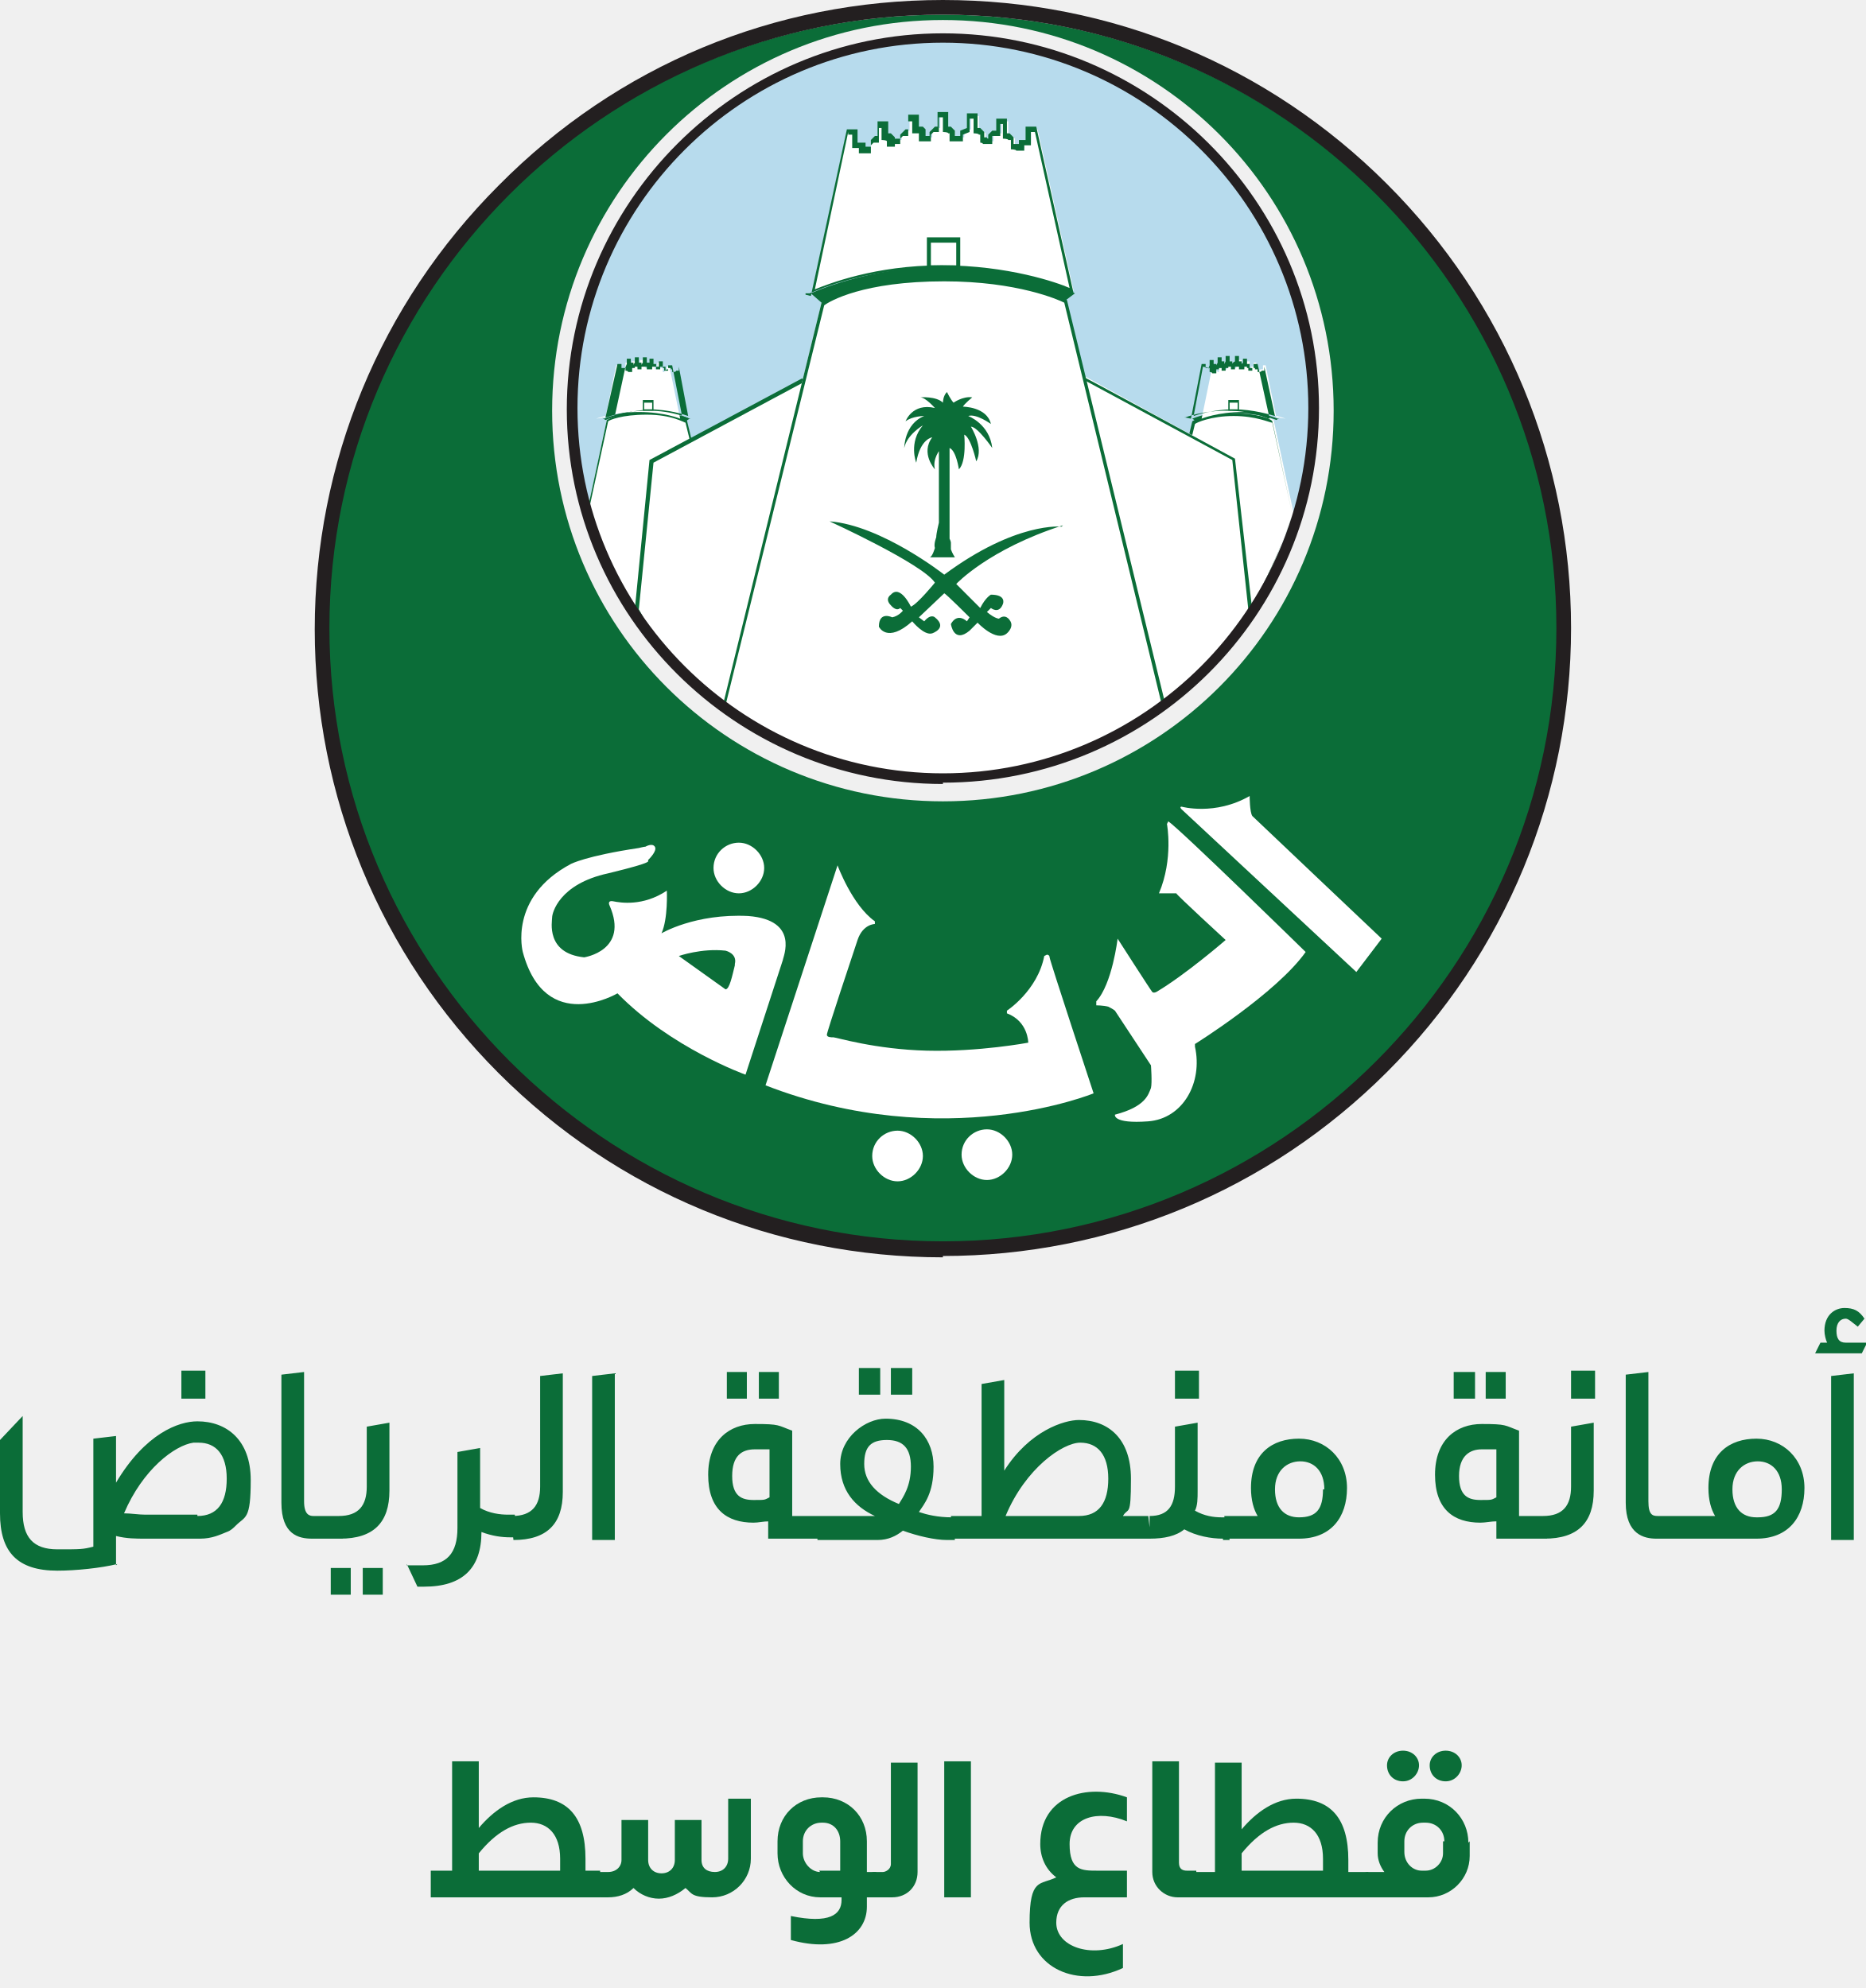
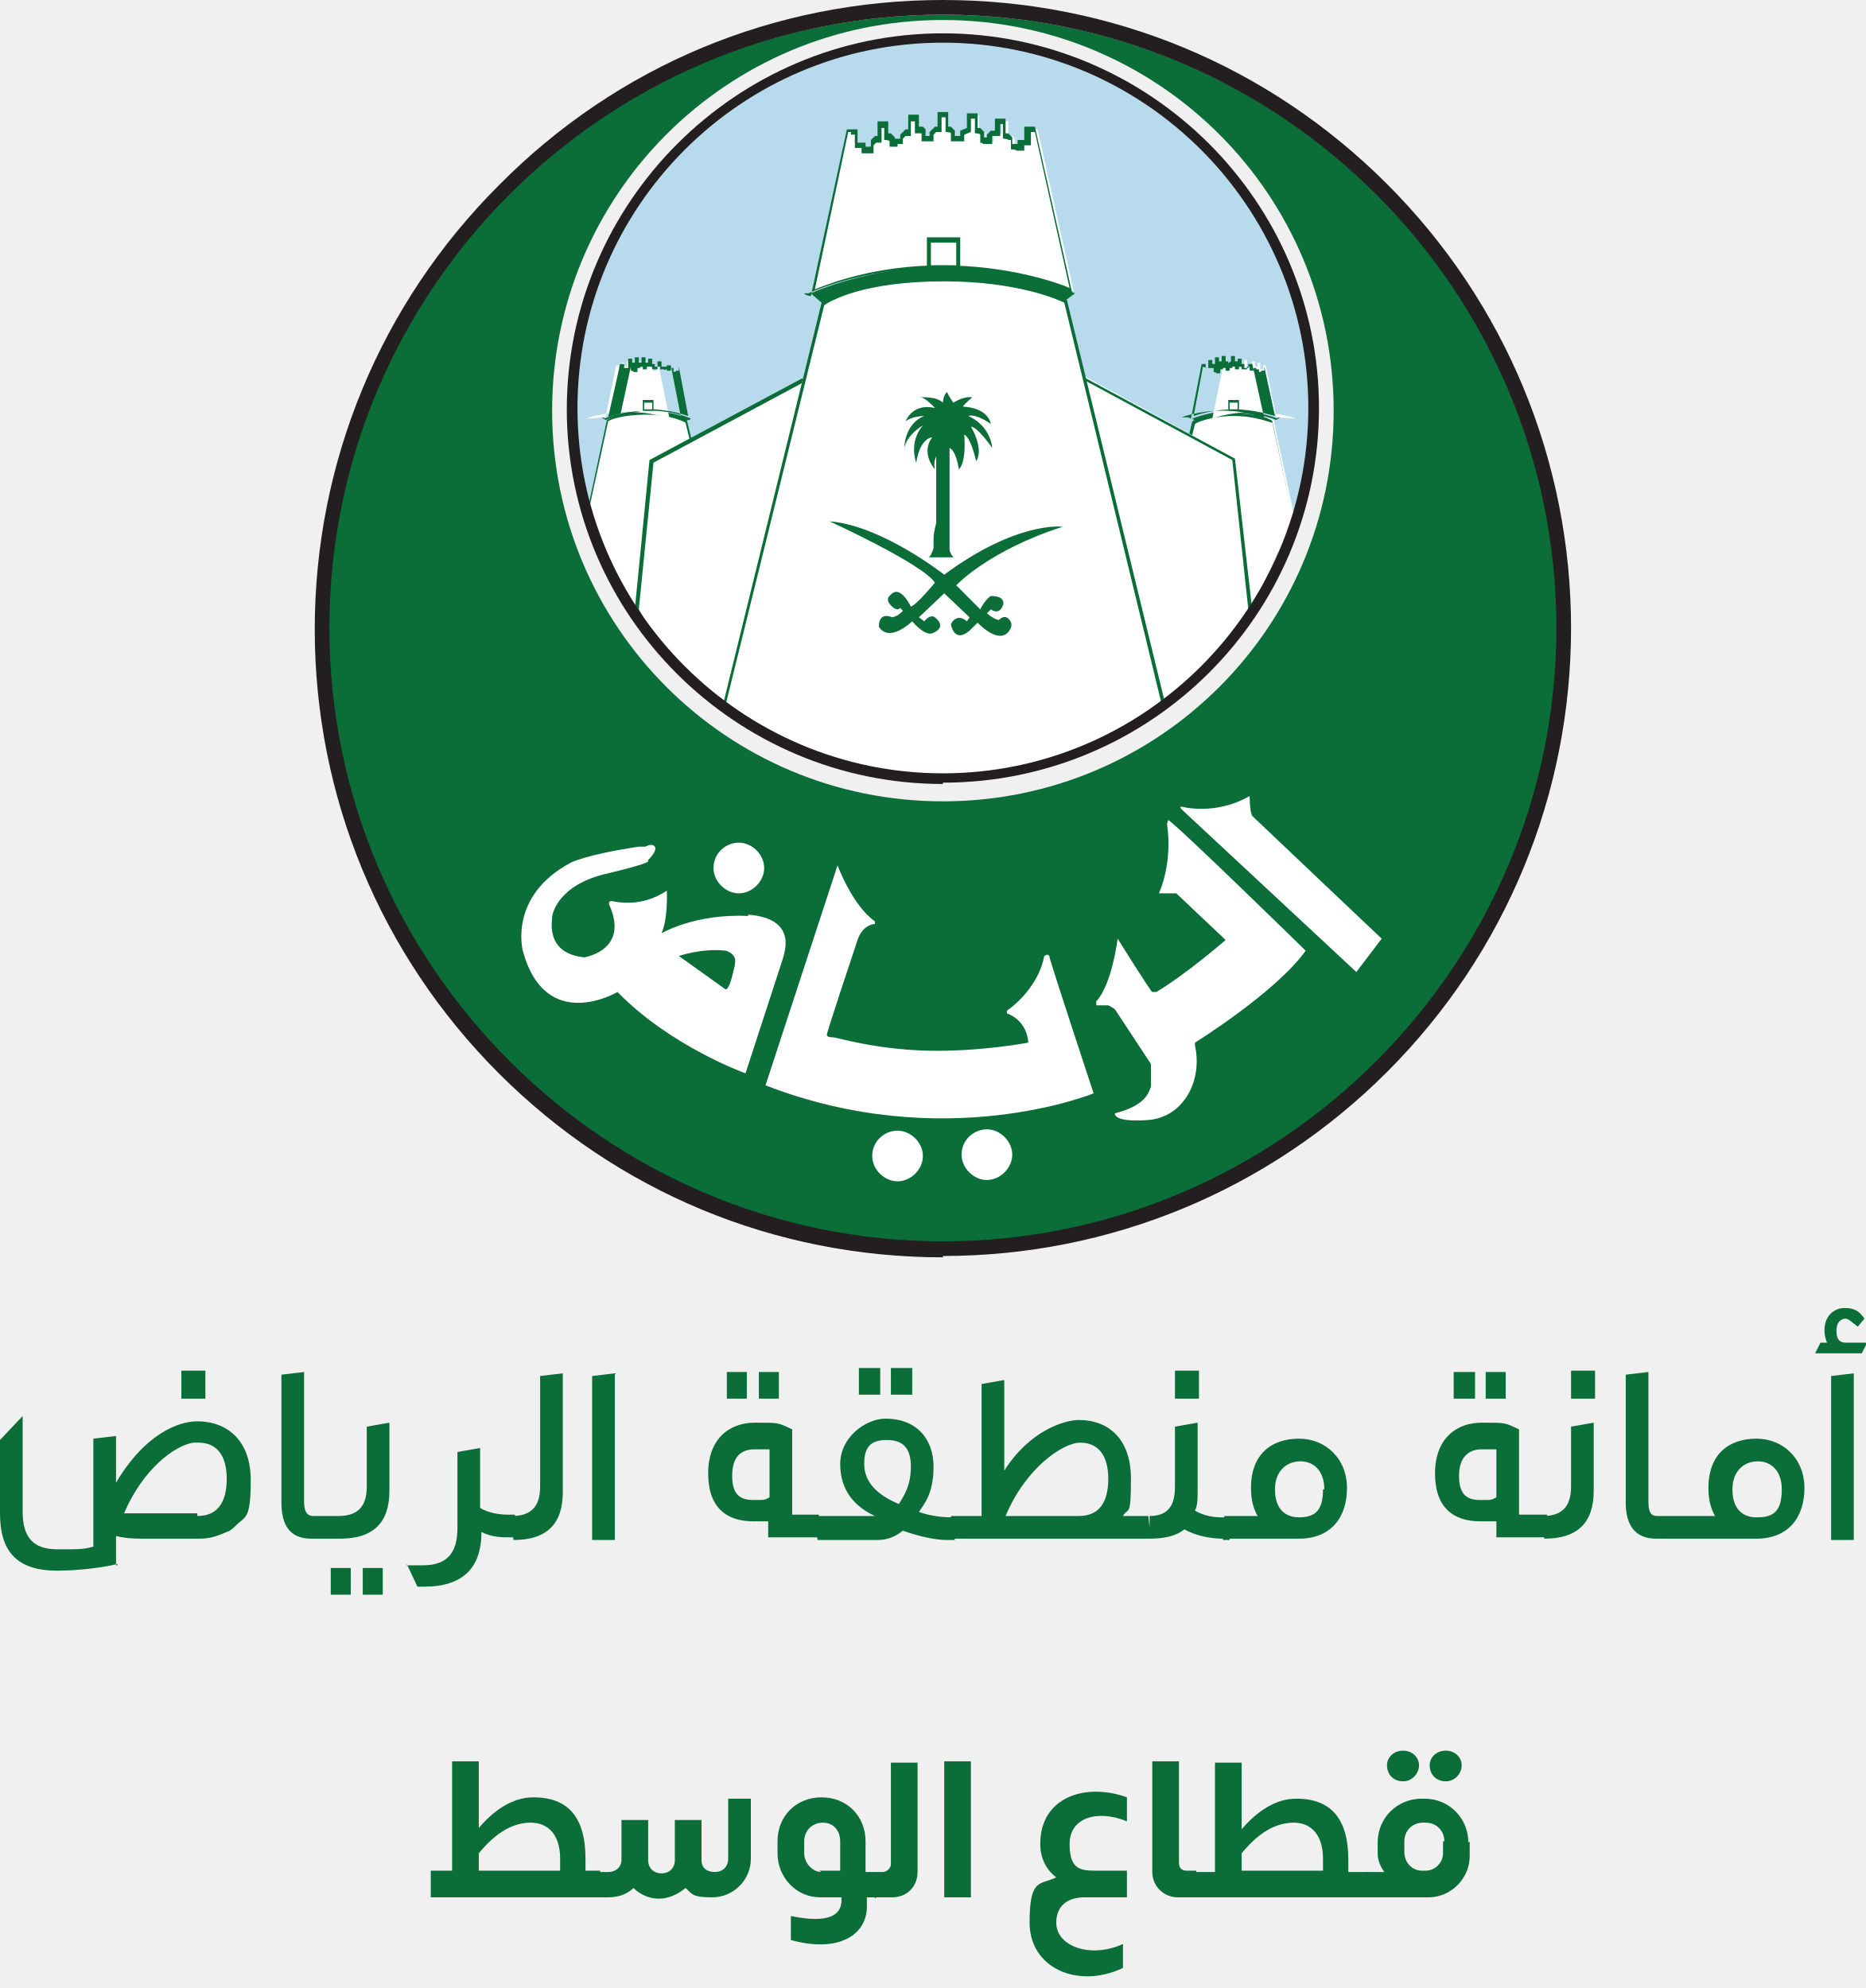
<svg xmlns="http://www.w3.org/2000/svg" id="Layer_2" version="1.1" viewBox="0 0 139.9 149.1">
  <defs>
    <style>
      .st0 {
        fill: #231f20;
      }

      .st1 {
        isolation: isolate;
      }

      .st2 {
        fill: #0b6d38;
      }

      .st3 {
        fill: #fff;
      }

      .st4 {
        fill: #b7dbed;
      }
    </style>
  </defs>
  <g id="Layer_1-2">
    <g>
      <path class="st4" d="M42.9,30.6c0-15.3,12.4-27.8,27.8-27.8s27.8,12.4,27.8,27.8-12.4,27.8-27.8,27.8-27.8-12.4-27.8-27.8" />
      <path class="st2" d="M70.7,1.1c-25.5,0-46.1,20.6-46.1,46.1s20.6,46.1,46.1,46.1,46.1-20.7,46.1-46.1S96.2,1.1,70.7,1.1M70.7,60.1c-16.2,0-29.3-13.1-29.3-29.3S54.5,1.5,70.7,1.5s29.3,13.1,29.3,29.3-13.1,29.3-29.3,29.3" />
      <path class="st3" d="M88.6,60.5s2.5.7,5.1-.8c0,0,0,1.2.2,1.5.2.2,9.7,9.2,9.7,9.2l-1.9,2.5-13.1-12.2s-.2-.2,0-.2" />
-       <path class="st3" d="M87.5,61.8s.5,2.6-.6,5.2h1.3c0,.1,3.7,3.5,3.7,3.5,0,0-3,2.6-5.2,3.9,0,0-.2.1-.3,0s-2.6-4-2.6-4c0,0-.4,3.4-1.6,4.7v.3s.5,0,.9.1c.4.2.5.3.5.3l2.7,4.1s.1,1.3,0,1.7c-.2.5-.4,1.4-2.7,2,0,0-.2.7,2.5.5,2.6-.2,4.1-2.9,3.5-5.6,0,0,0,0,0-.2,0,0,6.1-3.8,8.3-6.9,0,0,0,0,0,0,0,0-9.4-9.2-10.3-9.8" />
-       <path class="st3" d="M78.5,71.6s.2,0,.2.2,3.3,10.2,3.3,10.2c0,0-11.2,4.6-24.6-.6l5.4-16.5s0,0,0,0,1.1,3,2.8,4.2v.2s-.9,0-1.3,1.2c-.4,1.2-2.3,6.9-2.3,7.1s.3.2.5.2c.2,0,3.1.9,7,1s7.6-.6,7.6-.6c0,0,0-1.6-1.6-2.2v-.2c0,0,2.3-1.5,2.8-4.1" />
-       <path class="st3" d="M56.1,68.7c-4-.2-6.5,1.3-6.5,1.3.5-1.1.4-3.2.4-3.2-1.8,1.2-3.5.9-4,.8s-.3.3-.3.3c0,0,0,0,0,0,1.5,3.4-1.9,3.9-1.9,3.9-2.9-.3-2.4-2.7-2.4-3s.5-2.5,4.2-3.3c3.7-.9,2.9-.9,3-1,.1-.1.7-.7.5-1-.2-.3-.7,0-.7,0-.1,0-.5.1-.5.1-4,.6-5.1,1.2-5.1,1.2-4.7,2.5-3.6,6.6-3.6,6.6,1.7,6.3,7.1,3.1,7.1,3.1,4,4.1,9.6,6.1,9.6,6.1,0,0,2.7-8.3,2.8-8.6,0-.2,1.3-3-2.6-3.3M55.1,72.4c-.2.8-.4,1.8-.7,1.8l-3.5-2.5s1.7-.6,3.5-.4c0,0,.9.2.7,1" />
+       <path class="st3" d="M87.5,61.8s.5,2.6-.6,5.2h1.3c0,0,3.7,3.5,3.7,3.5,0,0-3,2.6-5.2,3.9,0,0-.2,0-.3,0s-2.6-4-2.6-4c0,0-.4,3.4-1.6,4.7v.3s.5,0,.9,0c.4.2.5.3.5.3l2.7,4.1s0,1.3,0,1.7c-.2.5-.4,1.4-2.7,2,0,0-.2.7,2.5.5,2.6-.2,4.1-2.9,3.5-5.6v-.2s6.1-3.8,8.3-6.9h0s-9.4-9.2-10.3-9.8" />
+       <path class="st3" d="M78.5,71.6s.2,0,.2.2,3.3,10.2,3.3,10.2c0,0-11.2,4.6-24.6-.6l5.4-16.5h0s1.1,3,2.8,4.2v.2s-.9,0-1.3,1.2-2.3,6.9-2.3,7.1.3.2.5.2,3.1.9,7,1,7.6-.6,7.6-.6c0,0,0-1.6-1.6-2.2v-.2s2.3-1.5,2.8-4.1" />
+       <path class="st3" d="M56.1,68.7c-4-.2-6.5,1.3-6.5,1.3.5-1.1.4-3.2.4-3.2-1.8,1.2-3.5.9-4,.8s-.3.3-.3.3h0c1.5,3.4-1.9,3.9-1.9,3.9-2.9-.3-2.4-2.7-2.4-3s.5-2.5,4.2-3.3c3.7-.9,2.9-.9,3-1s.7-.7.5-1-.7,0-.7,0c0,0-.5,0-.5,0-4,.6-5.1,1.2-5.1,1.2-4.7,2.5-3.6,6.6-3.6,6.6,1.7,6.3,7.1,3.1,7.1,3.1,4,4.1,9.6,6.1,9.6,6.1,0,0,2.7-8.3,2.8-8.6,0-.2,1.3-3-2.6-3.3M55.1,72.4c-.2.8-.4,1.8-.7,1.8l-3.5-2.5s1.7-.6,3.5-.4c0,0,.9.2.7,1" />
      <path class="st3" d="M53.5,65.1c0-1.1.9-1.9,1.9-1.9s1.9.9,1.9,1.9-.9,1.9-1.9,1.9-1.9-.9-1.9-1.9" />
      <path class="st3" d="M65.4,86.7c0-1.1.9-1.9,1.9-1.9s1.9.9,1.9,1.9-.9,1.9-1.9,1.9-1.9-.9-1.9-1.9" />
      <path class="st3" d="M72.1,86.6c0-1.1.9-1.9,1.9-1.9s1.9.9,1.9,1.9-.9,1.9-1.9,1.9-1.9-.9-1.9-1.9" />
      <path class="st3" d="M87.1,41.5l2.4-9.9s.8-.6,3-.6,3,.5,3,.5l1.5,7s-1.9,5.6-4,8.2c-1.6,2-5.9-5.3-5.9-5.3" />
-       <path class="st2" d="M92.3,47.2c-1.9,0-5.1-5.5-5.3-5.7h0s2.4-9.9,2.4-9.9h0s.8-.6,3-.6,3,.5,3,.6h0l1.5,7h0c0,0-1.9,5.7-4,8.3-.2.2-.4.4-.8.4M87.2,41.5c.2.4,3.3,5.6,5.1,5.6s.5,0,.6-.3c2-2.5,3.9-7.8,4-8.2l-1.5-6.9c-.2,0-1.2-.5-2.9-.5s-2.8.5-2.9.6c0,0-2.4,9.8-2.4,9.8Z" />
-       <path class="st2" d="M95.8,31.4s-1.4-.6-3.2-.6-3.2.6-3.2.6l.3.2s1.1-.6,3-.6,3,.5,3,.5c0,0,.3-.2.3-.2Z" />
-       <path class="st3" d="M95.7,31.3l-.8-3.9h-.2v.3h-.2c0,.1-.1.1-.1.1h0s-.1,0-.1,0v-.2h0c0,0-.1,0-.1,0v-.4h-.2v.3h-.2v.2h-.1s0,0,0,0v-.2h0c0,0,0,0,0,0v-.4h-.2v.3h-.2v.2h-.2v-.2h0c0,0,0,0,0,0v-.4h-.2v.4h-.2v.2h-.2v-.2h0s-.1,0-.1,0v-.3h-.2v.4h-.2v.2h-.1c0,0,0,0,0,0h0c0-.1,0-.2,0-.2h-.1v-.3h-.2v.4h-.2v.3h-.1s0,0,0,0h0c0-.1-.2-.1-.2-.1v-.3h-.2l-.8,3.9s1.2-.5,3.1-.5,3.2.5,3.2.5" />
-       <path class="st2" d="M89.3,31.4l.8-4.1h.3v.3h.2c0,.1,0,.1,0,.1h0c0-.1.1-.3.1-.3h0v-.4h.3v.3h.2c0,.1,0,.1,0,.1h0c0,0,.1-.2.1-.2h0v-.4h.3v.3h.2v.2h0c0,0,.1-.2.1-.2h0v-.4h.3v.4h.2v.2h0c0-.1.2-.2.2-.2v-.4h.3v.4h.2v.2h0s.1-.1.1-.1h0v-.3h.3v.4h.2v.3h.1c0,0,.2,0,.2,0v-.3h.3l.9,4.1h-.1s-1.2-.6-3.1-.6-3.1.5-3.1.5h-.1c0,0,0,0,0,0ZM90.2,27.5l-.7,3.7c.3-.1,1.5-.5,3-.5s2.7.4,3.1.5l-.8-3.7h0v.3h-.2c0,.1-.2.1-.2.1h0s-.1,0-.1,0v-.2h0s-.2,0-.2,0v-.4h0v.3h-.2v.2h-.3s0,0,0,0v-.2h0s-.1,0-.1,0v-.4h0v.3h-.2v.2h-.4v-.2h0s-.1,0-.1,0v-.4h0v.4h-.2v.2h-.3v-.2h-.2v-.3h0v.4h-.2v.2h-.1c0,0-.2,0-.2,0v-.2h0s-.2,0-.2,0v-.3h0v.4h-.2v.3h-.1s-.2,0-.2,0h0c0-.1-.2-.1-.2-.1v-.3h0Z" />
+       <path class="st2" d="M92.3,47.2c-1.9,0-5.1-5.5-5.3-5.7h0l2.4-9.9h0s.8-.6,3-.6,3,.5,3,.6h0l1.5,7h0s-1.9,5.7-4,8.3c-.2.2-.4.4-.8.4M87.2,41.5c.2.4,3.3,5.6,5.1,5.6s.5,0,.6-.3c2-2.5,3.9-7.8,4-8.2l-1.5-6.9c-.2,0-1.2-.5-2.9-.5s-2.8.5-2.9.6l-2.4,9.8h0Z" />
+       <path class="st2" d="M95.8,31.4s-1.4-.6-3.2-.6-3.2.6-3.2.6l.3.2s1.1-.6,3-.6,3,.5,3,.5l.3-.2h-.2Z" />
+       <path class="st3" d="M95.7,31.3l-.8-3.9h-.2v.3h-.2c0,.1,0,.1,0,.1h0v-.2h0v-.4h-.2v.3h-.2v.2h0v-.2h0v-.4h-.2v.3h-.2v.2h-.2v-.2h0v-.4h-.2v.4h-.2v.2h-.2v-.2h0v-.3h-.2v.4h-.2v.2h0v-.2h0v-.3h-.2v.4h-.2v.3h0c0-.1-.2-.1-.2-.1v-.3h-.2l-.8,3.9s1.2-.5,3.1-.5,3.2.5,3.2.5" />
+       <path class="st2" d="M89.3,31.4l.8-4.1h.3v.3h.2v-.2h0v-.4h.3v.3h.2c0,.1,0-.1,0-.1h0v-.4h.3v.3h.2v.2h0v-.2h0v-.4h.3v.4h.2v.2h0c0-.1.2-.2.2-.2v-.4h.3v.4h.2v.2h0v-.4h.3v.4h.2v.3h.3v-.3h.3l.9,4.1h0s-1.2-.6-3.1-.6-3.1.5-3.1.5h0,.5ZM90.2,27.5l-.7,3.7c.3-.1,1.5-.5,3-.5s2.7.4,3.1.5l-.8-3.7h0v.3h-.2c0,.1-.2.1-.2.1h0v-.2h-.2v-.4h0v.3h-.2v.2h-.3v-.2h0v-.4h0v.3h-.2v.2h-.4v-.2h0v-.4h0v.4h-.2v.2h-.3v-.2h-.2v-.3h0v.4h-.2v.2h-.3v-.2h-.2v-.3h0v.4h-.2v.3h-.3c0-.1-.2-.1-.2-.1v-.3h-.5Z" />
      <rect class="st3" x="92.2" y="30.1" width=".7" height=".6" />
      <path class="st2" d="M92.9,30.8h-.8v-.8h.8v.8ZM92.2,30.7h.6v-.5h-.6v.5Z" />
      <path class="st3" d="M53.9,41.5l-2.4-9.9s-.8-.6-3-.6-3,.5-3,.5l-1.5,7s1.9,5.6,4,8.2c1.6,2,5.9-5.3,5.9-5.3" />
-       <path class="st2" d="M48.7,47.2h0c-.3,0-.5-.1-.7-.4-2.1-2.6-4-8.2-4-8.3h0s1.5-7,1.5-7h0s1-.6,3-.6,3,.6,3,.6h0s2.4,9.9,2.4,9.9h0c-.2.2-3.4,5.7-5.3,5.7M44.1,38.6c.1.4,2,5.7,4,8.2.2.2.4.3.6.3,1.8,0,4.9-5.2,5.1-5.6l-2.4-9.8c-.1,0-1-.6-2.9-.6s-2.8.4-2.9.5l-1.5,6.9h0Z" />
-       <path class="st2" d="M45.3,31.4s1.4-.6,3.2-.6,3.2.6,3.2.6l-.3.2s-1.1-.6-3-.6-3,.5-3,.5l-.3-.2Z" />
-       <path class="st3" d="M45.4,31.3l.8-3.9h.2v.3h.2c0,.1.1.1.1.1h0s.1,0,.1,0v-.2h0c0,0,.1,0,.1,0v-.4h.2v.3h.2v.2h.1s0,0,0,0v-.2h0c0,0,0,0,0,0v-.4h.2v.3h.2v.2h.2v-.2h0c0,0,0,0,0,0v-.4h.2v.4h.2v.2h.2v-.2h0s.1,0,.1,0v-.3h.2v.4h.2v.2h.1c0,0,0,0,0,0h0c0-.1,0-.2,0-.2h.1v-.3h.2v.4h.2v.3h.1s0,0,0,0h0c0-.1.2-.1.2-.1v-.3h.2l.8,3.9s-1.2-.5-3.1-.5-3.2.5-3.2.5" />
-       <path class="st2" d="M51.8,31.4h-.1s-1.2-.6-3.1-.6-3.1.5-3.1.5h-.1s.9-4,.9-4h.3v.3h.2c0,0,.1,0,.1,0h0c0-.1.1-.3.1-.3h0v-.4h.3v.3h.2v.2h0c0-.1.1-.2.1-.2h0v-.4h.3v.4h.2v.2h0c0-.1.1-.2.1-.2h0v-.4h.3v.4h.2v.2h0c0-.1,0-.2,0-.2h0v-.3h.3v.4h.2v.2h.2c0-.1,0-.1,0-.1v-.3h.3v.4h.2v.3h0c0-.1.2-.1.2-.1v-.3h.3l.8,4.1h0ZM48.6,30.7c1.6,0,2.7.4,3,.5l-.7-3.7h0v.3h-.2c0,.1-.2.1-.2.1h0s-.1,0-.1,0v-.2h0s-.1,0-.1,0v-.4h0v.3h-.2v.2h-.2c0,0-.1,0-.1,0v-.2h0s-.1,0-.1,0v-.4h0v.3h-.2v.2h-.3v-.2h0c0,0-.1,0-.1,0v-.4h0v.4h-.2v.2h-.4v-.2h-.2v-.4h0v.4h-.2v.2h0s-.3,0-.3,0v-.2h0s-.2,0-.2,0v-.3h0v.4h-.2v.3h-.1s-.2,0-.2,0h0c0-.1-.2-.1-.2-.1v-.3h0l-.8,3.7c.4-.1,1.5-.5,3.1-.5" />
+       <path class="st2" d="M48.7,47.2h0c-.3,0-.5,0-.7-.4-2.1-2.6-4-8.2-4-8.3h0l1.5-7h0s1-.6,3-.6,3,.6,3,.6h0l2.4,9.9h0c-.2.2-3.4,5.7-5.3,5.7M44.1,38.6c0,.4,2,5.7,4,8.2.2.2.4.3.6.3,1.8,0,4.9-5.2,5.1-5.6l-2.4-9.8c0,0-1-.6-2.9-.6s-2.8.4-2.9.5l-1.5,6.9h0Z" />
+       <path class="st2" d="M45.3,31.4s1.4-.6,3.2-.6,3.2.6,3.2.6l-.3.2s-1.1-.6-3-.6-3,.5-3,.5l-.3-.2h.2Z" />
+       <path class="st3" d="M45.4,31.3l.8-3.9h.2v.3h.2c0,.1,0,.1,0,.1h0v-.2h0v-.4h.2v.3h.2v.2h0v-.2h0v-.4h.2v.3h.2v.2h.2v-.2h0v-.4h.2v.4h.2v.2h.2v-.2h0v-.3h.2v.4h.2v.2h0v-.2h0v-.3h.2v.4h.2v.3h0c0-.1.2-.1.2-.1v-.3h.2l.8,3.9s-1.2-.5-3.1-.5-3.2.5-3.2.5" />
+       <path class="st2" d="M51.8,31.4h0s-1.2-.6-3.1-.6-3.1.5-3.1.5h0l.9-4h.3v.3h.3c0-.1,0-.3,0-.3h0v-.4h.3v.3h.2v.2h0c0-.1,0-.2,0-.2h0v-.4h.3v.4h.2v.2h0c0-.1,0-.2,0-.2h0v-.4h.3v.4h.2v.2h0v-.2h0v-.3h.3v.4h.2v.2h.2v-.4h.3v.4h.2v.3h0c0-.1.2-.1.2-.1v-.3h.3l.8,4.1h.6ZM48.6,30.7c1.6,0,2.7.4,3,.5l-.7-3.7h0v.3h-.2c0,.1-.2.1-.2.1h0v-.2h0v-.4h0v.3h-.2v.2h-.3v-.2h0v-.4h0v.3h-.2v.2h-.3v-.2h0v-.4h0v.4h-.2v.2h-.4v-.2h-.2v-.4h0v.4h-.2v.2h-.3v-.2h-.2v-.3h0v.4h-.2v.3h-.3c0-.1-.2-.1-.2-.1v-.3h0l-.8,3.7c.4-.1,1.5-.5,3.1-.5" />
      <rect class="st3" x="48.2" y="30.1" width=".7" height=".6" />
      <path class="st2" d="M49,30.8h-.8v-.8h.8v.8ZM48.3,30.7h.6v-.5h-.6v.5Z" />
      <path class="st3" d="M81.2,28.3l-21.1.2-11.3,6-1.1,11.1s5.5,12.5,24.4,12.7" />
-       <path class="st2" d="M72.1,58.5c-9.8-.1-16-3.6-19.4-6.5-3.7-3.1-5.1-6.3-5.1-6.3h0s0,0,0,0l1.1-11.2,11.4-6.1h0l21.1-.2v.3l-21,.2-11.2,6-1.1,11c.2.3,1.6,3.3,5,6.2,3.4,2.9,9.5,6.3,19.2,6.4v.3h0Z" />
+       <path class="st2" d="M72.1,58.5c-9.8,0-16-3.6-19.4-6.5-3.7-3.1-5.1-6.3-5.1-6.3h0l1.1-11.2,11.4-6.1h0l21.1-.2v.3l-21,.2-11.2,6-1.1,11c.2.3,1.6,3.3,5,6.2s9.5,6.3,19.2,6.4v.3h0Z" />
      <path class="st3" d="M72.1,58.3s13.8,0,21.7-12.6l-1.2-11.3-11.3-6.2" />
-       <path class="st2" d="M72.1,58.5v-.3s3.5,0,7.8-1.6c4-1.4,9.6-4.5,13.7-10.9l-1.2-11.2-11.3-6.1v-.2c.1,0,11.5,6.2,11.5,6.2l1.3,11.4h0c-4.1,6.6-9.8,9.7-13.9,11.1-4.4,1.6-7.9,1.6-7.9,1.6" />
+       <path class="st2" d="M72.1,58.5v-.3s3.5,0,7.8-1.6c4-1.4,9.6-4.5,13.7-10.9l-1.2-11.2-11.3-6.1v-.2c0,0,11.5,6.2,11.5,6.2l1.3,11.4h0c-4.1,6.6-9.8,9.7-13.9,11.1-4.4,1.6-7.9,1.6-7.9,1.6" />
      <path class="st3" d="M79.8,22.6s-3-1.7-9.1-1.7-9.1,1.8-9.1,1.8l-7.4,30.2c4.6,3.4,10.3,5.4,16.5,5.4s11.9-1.9,16.6-5.5l-7.4-30.2h0Z" />
-       <path class="st2" d="M70.7,58.5c-6,0-11.7-1.9-16.5-5.4h0c0,0,0-.2,0-.2l7.4-30.2h0c0-.1,2.5-1.9,9.2-1.9h0c6.1,0,9.2,1.7,9.2,1.7h0c0,0,7.4,30.4,7.4,30.4h0c-4.8,3.7-10.3,5.6-16.7,5.6M54.4,52.9c4.8,3.5,10.4,5.3,16.3,5.3s11.7-1.8,16.4-5.4l-7.3-30.1c-.4-.2-3.5-1.6-9-1.6h0c-6.1,0-8.6,1.5-9,1.8l-7.4,30h0Z" />
+       <path class="st2" d="M70.7,58.5c-6,0-11.7-1.9-16.5-5.4h0v-.2l7.4-30.2h0c0-.1,2.5-1.9,9.2-1.9h0c6.1,0,9.2,1.7,9.2,1.7h0l7.4,30.4h0c-4.8,3.7-10.3,5.6-16.7,5.6M54.4,52.9c4.8,3.5,10.4,5.3,16.3,5.3s11.7-1.8,16.4-5.4l-7.3-30.1c-.4-.2-3.5-1.6-9-1.6h0c-6.1,0-8.6,1.5-9,1.8l-7.4,30h0Z" />
      <path class="st2" d="M80.6,22s-4.3-2-9.9-2-9.9,2-9.9,2l.8.7s3.2-1.7,9.1-1.7,9.1,1.6,9.1,1.6l.8-.6h0Z" />
-       <path class="st3" d="M80.5,21.8l-2.7-12.1h-.5v1h-.5v.4h-.3c0-.1-.4-.1-.4-.1v-.6l-.2-.2h-.3v-1.1h-.5v.9h-.4l-.2.2v.4h-.4c0-.1-.2-.1-.2-.1v-.5l-.2-.2h-.3v-1.1h-.6v1l-.5.2v.4h-.7v-.5l-.2-.2h-.3v-1.1h-.6v1.1h-.3l-.3.3v.4h-.6v-.5l-.2-.2h-.4v-.9h-.5v1.1h-.3l-.3.3v.4h-.4v.2h-.3v-.4l-.2-.2h-.3v-.9h-.5v1.1h-.3l-.3.3v.6h-.4c0,0-.2,0-.2,0v-.4h-.6v-1h-.6l-2.6,12.1s3.9-1.9,9.7-1.9,9.8,1.8,9.8,1.8" />
-       <path class="st2" d="M60.8,22.2l2.7-12.5h.8v1h.6v.3h.4v-.5l.3-.3h.2v-1.1h.8v.9h.2l.3.3v.3h0v-.2h.4v-.3l.4-.4h.2v-1.1h.8v.9h.3l.2.2v.5h.3v-.3l.4-.4h.2v-1.1h.8v1.1h.2l.3.3v.4h.4v-.4l.5-.2v-1.1h.8v1.1h.2l.3.3v.4h.2c0,.1.1.1.1.1v-.3l.3-.3h.3v-.9h.8v1.1h.2l.3.3v.5h.4c0,.1,0,.1,0,.1v-.4h.5v-1h.8l2.8,12.5h-.3c0-.1-4-1.9-9.8-1.9s-9.6,1.9-9.7,1.9h-.3c0,.1,0,.1,0,.1ZM63.6,9.9l-2.5,11.8c1-.4,4.5-1.8,9.5-1.8s8.7,1.3,9.6,1.7l-2.6-11.7h-.3v1h-.5v.4h-.6c0-.1-.4-.1-.4-.1v-.7h-.2c0-.1-.4-.1-.4-.1v-1.1h-.2v.9h-.6v.6h-.7c0-.1-.2-.1-.2-.1v-.6h-.1c0-.1-.4-.1-.4-.1v-1.1h-.3v1l-.5.2v.5h-1v-.6h-.1c0-.1-.4-.1-.4-.1v-1.1h-.3v1.1h-.4l-.2.2v.5h-.9v-.6h0c0,0-.5,0-.5,0v-.9h-.3v1.1h-.4l-.2.2v.4h-.4v.2h-.6v-.4h0c0-.1-.4-.1-.4-.1v-.9h-.2v1.1h-.4l-.2.2v.6h-.4c0,0-.5,0-.5,0v-.4h-.5v-1h-.3,0Z" />
+       <path class="st3" d="M80.5,21.8l-2.7-12.1h-.5v1h-.5v.4h-.3c0-.1-.4-.1-.4-.1v-.6l-.2-.2h-.3v-1.1h-.5v.9h-.4l-.2.2v.4h-.4c0-.1-.2-.1-.2-.1v-.5l-.2-.2h-.3v-1.1h-.6v1l-.5.2v.4h-.7v-.5l-.2-.2h-.3v-1.1h-.6v1.1h-.3l-.3.3v.4h-.6v-.5l-.2-.2h-.4v-.9h-.5v1.1h-.3l-.3.3v.4h-.4v.2h-.3v-.4l-.2-.2h-.3v-.9h-.5v1.1h-.3l-.3.3v.6h-.6v-.4h-.6v-1h-.6l-2.6,12.1s3.9-1.9,9.7-1.9,9.8,1.8,9.8,1.8" />
+       <path class="st2" d="M60.8,22.2l2.7-12.5h.8v1h.6v.3h.4v-.5l.3-.3h.2v-1.1h.8v.9h.2l.3.3v.3h0v-.2h.4v-.3l.4-.4h.2v-1.1h.8v.9h.3l.2.2v.5h.3v-.3l.4-.4h.2v-1.1h.8v1.1h.2l.3.3v.4h.4v-.4l.5-.2v-1.1h.8v1.1h.2l.3.3v.4h.2c0,.1,0,.1,0,.1v-.3l.3-.3h.3v-.9h.8v1.1h.2l.3.3v.5h.4c0,.1,0-.3,0-.3h.5v-1h.8l2.8,12.5h-.3c0-.1-4-1.9-9.8-1.9s-9.6,1.9-9.7,1.9h-.3c0,.1.4.2.4.2ZM63.6,9.9l-2.5,11.8c1-.4,4.5-1.8,9.5-1.8s8.7,1.3,9.6,1.7l-2.6-11.7h-.3v1h-.5v.4h-.6c0-.1-.4-.1-.4-.1v-.7h-.2c0-.1-.4-.1-.4-.1v-1.1h-.2v.9h-.6v.6h-.7c0-.1-.2-.1-.2-.1v-.6h0c0-.1-.4-.1-.4-.1v-1.1h-.3v1l-.5.2v.5h-1v-.6h0c0-.1-.4-.1-.4-.1v-1.1h-.3v1.1h-.4l-.2.2v.5h-.9v-.6h-.5v-.9h-.3v1.1h-.4l-.2.2v.4h-.4v.2h-.6v-.4h0c0-.1-.4-.1-.4-.1v-.9h-.2v1.1h-.4l-.2.2v.6h-.9v-.4h-.5v-1h-.3v-.2Z" />
      <path class="st2" d="M72,20.1h-2.5v-2.3h2.5v2.3ZM69.8,19.9h1.9v-1.7h-1.9v1.7Z" />
-       <path class="st2" d="M79.6,39.5s-3.4-.4-8.8,3.6c0,0-4.7-3.7-8.6-4,0,0,7,3.2,7.9,4.6,0,0-1.3,1.6-1.8,1.8,0,0-.8-1.7-1.5-.9,0,0-.5.3,0,.8,0,0,.4.5.7.2l.2.2s-.3.4-.8.5c0,0-1-.5-1,.7,0,0,.6,1.3,2.5-.4,0,0,.9,1.1,1.5.9,0,0,1.2-.4.2-1.2,0,0-.3-.3-.8.3l-.4-.3s1.8-1.7,1.9-1.8c.1,0,1.9,1.8,1.9,1.8l-.2.3s-.7-.7-1.2.2c0,0,.2,1.5,1.4.5l.6-.6s1.4,1.5,2.2.8c0,0,.6-.5.2-1,0,0-.3-.5-.8-.1,0,0-.3,0-.9-.5l.3-.3s.6.5.9-.3c0,0,.3-.7-.9-.7,0,0-.4.2-.8,1l-1.8-1.8s2.4-2.6,8-4.4" />
-       <path class="st2" d="M70.5,33.7s-.6.7-.4,1.5c0,0-1.1-1.2-.2-2.4,0,0-.9.1-1.2,1.9,0,0-.6-1.5.5-2.8,0,0-1.2.7-1.4,1.7,0,0,0-1.8,1.5-2.4,0,0-.9,0-1.4.4,0,0,.5-1.4,2.2-1,0,0-.7-.8-1.1-.8,0,0,1.2-.1,1.7.4,0,0,0-.5.3-.8,0,0,.3.6.5.8,0,0,.7-.5,1.4-.4,0,0-.6.5-.7.7,0,0,1.8,0,2.1,1.3,0,0-1.1-.8-1.7-.6,0,0,1.6.6,1.8,2.4,0,0-1.1-1.6-1.6-1.6,0,0,1,1.6.4,2.6,0,0-.4-1.8-.9-2,0,0,.2,2-.4,2.6,0,0-.2-1.4-.7-1.6v5.7c0,.5,0,.6,0,.6,0,.3,0,.5,0,.5.1.2.1.3.1.3,0,.3,0,.5,0,.5.1.3.3.6.3.6h-1.9c.2,0,.4-.7.4-.7-.1-.3.1-.8.1-.8,0-.3.2-1.1.2-1.1v-5.6c0,0,0,0,0,0Z" />
+       <path class="st2" d="M79.6,39.5s-3.4-.4-8.8,3.6c0,0-4.7-3.7-8.6-4,0,0,7,3.2,7.9,4.6,0,0-1.3,1.6-1.8,1.8,0,0-.8-1.7-1.5-.9,0,0-.5.3,0,.8,0,0,.4.5.7.2l.2.2s-.3.4-.8.5c0,0-1-.5-1,.7,0,0,.6,1.3,2.5-.4,0,0,.9,1.1,1.5.9,0,0,1.2-.4.2-1.2,0,0-.3-.3-.8.3l-.4-.3s1.8-1.7,1.9-1.8c0,0,1.9,1.8,1.9,1.8l-.2.3s-.7-.7-1.2.2c0,0,.2,1.5,1.4.5l.6-.6s1.4,1.5,2.2.8c0,0,.6-.5.2-1,0,0-.3-.5-.8,0,0,0-.3,0-.9-.5l.3-.3s.6.5.9-.3c0,0,.3-.7-.9-.7,0,0-.4.2-.8,1l-1.8-1.8s2.4-2.6,8-4.4" />
+       <path class="st2" d="M70.5,33.7s-.6.7-.4,1.5c0,0-1.1-1.2-.2-2.4,0,0-.9,0-1.2,1.9,0,0-.6-1.5.5-2.8,0,0-1.2.7-1.4,1.7,0,0,0-1.8,1.5-2.4,0,0-.9,0-1.4.4,0,0,.5-1.4,2.2-1,0,0-.7-.8-1.1-.8,0,0,1.2-.1,1.7.4,0,0,0-.5.3-.8,0,0,.3.6.5.8,0,0,.7-.5,1.4-.4,0,0-.6.5-.7.7,0,0,1.8,0,2.1,1.3,0,0-1.1-.8-1.7-.6,0,0,1.6.6,1.8,2.4,0,0-1.1-1.6-1.6-1.6,0,0,1,1.6.4,2.6,0,0-.4-1.8-.9-2,0,0,.2,2-.4,2.6,0,0-.2-1.4-.7-1.6v6.8c0,.2,0,.3,0,.3v.5c0,.3.3.6.3.6h-1.9c.2,0,.4-.7.4-.7,0-.3,0-.8,0-.8,0-.3.2-1.1.2-1.1v-5.6h0Z" />
      <path class="st0" d="M70.7,58.8c-15.5,0-28.2-12.6-28.2-28.1S55.2,2.5,70.7,2.5s28.2,12.6,28.2,28.1-12.6,28.1-28.2,28.1M70.7,3.2c-15.1,0-27.4,12.3-27.4,27.4s12.3,27.4,27.4,27.4,27.4-12.3,27.4-27.4S85.8,3.2,70.7,3.2" />
      <path class="st0" d="M70.7,94.3c-12.6,0-24.4-4.9-33.3-13.8-8.9-8.9-13.8-20.8-13.8-33.3s4.9-24.4,13.8-33.3C46.3,4.9,58.1,0,70.7,0s24.4,4.9,33.3,13.8c8.9,8.9,13.8,20.8,13.8,33.3s-4.9,24.4-13.8,33.3c-8.9,8.9-20.8,13.8-33.3,13.8M70.7,1.1c-25.4,0-46,20.7-46,46s20.7,46,46,46,46-20.7,46-46S96.1,1.1,70.7,1.1" />
    </g>
-     <path class="st2" d="M8.8,117.3c-1.2.3-3.1.5-4.5.5C1.3,117.8,0,116.4,0,113.5v-5.5l1.7-1.8v7.2c0,1.9.8,2.8,2.6,2.8s1.9,0,2.7-.2v-8.1l1.7-.2v3.5c2.2-3.7,4.7-4.6,6.1-4.6,2.2,0,4,1.4,4,4.4s-.4,2.7-1.1,3.4h0c-.2.2-.4.4-.7.5-.5.2-1.1.5-2,.5h-4.1c-.7,0-1.4,0-2.2-.2v2.2h0ZM14.8,113.7c1.5,0,2.2-1,2.2-2.8s-.8-2.7-2.1-2.7-.2,0-.4,0c-1.4.2-3.8,2-5.2,5.3.5,0,1.1.1,1.6.1h3.9ZM13.6,104.9v-2.1h1.8v2.1h-1.8ZM23.4,115.4c-1,0-2.3-.3-2.3-2.7v-9.6l1.7-.2v9.7c0,1,.4,1.1.7,1.1h2l.2,1.7h-2.3,0ZM24.8,119.6v-2h1.5v2h-1.5ZM25.4,113.7c1.5,0,2.1-.8,2.1-2.2v-4.5l1.7-.3v5.1c0,2.4-1.2,3.6-3.7,3.6l-.2-1.7h0ZM27.2,119.6v-2h1.5v2h-1.5ZM30.5,117.4c.2,0,1,0,1.2,0,1.8,0,2.6-.9,2.6-2.8v-5.7l1.7-.3v4.5c.7.4,1.5.5,2.1.5h.5l.2,1.7h-.5c-.7,0-1.4-.1-2.2-.4,0,2.7-1.4,4.1-4.3,4.1h-.5l-.8-1.7h0ZM38.4,113.7c1.5,0,2.1-.8,2.1-2.2v-8.3l1.7-.2v8.9c0,2.4-1.2,3.6-3.7,3.6l-.2-1.7h0ZM44.4,115.4v-12.2l1.7-.2v12.5h-1.7ZM57.7,114.1c-.5,0-.8.1-1.2.1-2,0-3.4-1-3.4-3.6s1.6-3.8,3.5-3.8,1.7.1,2.8.5v6.4h2v1.7c.1,0-3.8,0-3.8,0v-1.3h0ZM54.5,104.9v-2h1.5v2h-1.5ZM57.7,108.7c-.3,0-.5,0-.8,0h-.3c-1,0-1.7.5-1.7,2s.7,1.8,1.6,1.8.8,0,1.2-.2v-3.6h0ZM56.9,104.9v-2h1.5v2h-1.5ZM61.2,113.7h4.4c-1.5-.7-2.6-1.9-2.6-3.9s1.9-3.4,3.4-3.4c2.4,0,3.6,1.6,3.6,3.6s-.7,2.8-1.1,3.4c.6.2,1.4.4,2.5.4l.2,1.7h-.6c-.9,0-2.2-.3-3.3-.7-.5.4-1.1.7-1.9.7h-4.5l-.2-1.7h0ZM64.4,104.6v-2h1.6v2h-1.6ZM68.3,110c0-1.4-.6-2-1.8-2s-1.7.5-1.7,1.8.9,2.3,2.6,3c.3-.5.9-1.3.9-2.8h0ZM66.8,104.6v-2h1.6v2h-1.6ZM71.5,115.4l-.2-1.7h2.3v-9.9l1.7-.3v6.8c1.9-3,4.5-3.8,5.6-3.8,2.2,0,3.9,1.4,3.9,4.4s-.2,2.1-.6,2.8h1.9l.2,1.7h-14.8ZM80.9,113.7c1.5,0,2.2-1,2.2-2.8s-.8-2.7-2.1-2.7-4.1,1.9-5.6,5.5h5.5ZM91.7,115.4c-.9,0-2-.2-2.9-.7-.6.5-1.5.7-2.6.7v-1.7c1.4,0,1.9-.8,1.9-2.2v-4.5l1.7-.3v5.1c0,.6,0,1.1-.2,1.5.7.4,1.4.5,2,.5h.4l.2,1.7s-.5,0-.5,0ZM88.1,104.9v-2.1h1.8v2.1h-1.8ZM91.9,113.7h2.4c-.3-.5-.5-1.2-.5-2.1,0-2.6,1.6-3.7,3.6-3.7s3.6,1.5,3.6,3.7-1.2,3.8-3.6,3.8h-5.4s-.2-1.7-.2-1.7ZM99.3,111.7c0-1.4-.8-2.1-1.8-2.1s-1.9.7-1.9,2.1.7,2.1,1.8,2.1h0c1.3,0,1.8-.6,1.8-2.1ZM112.2,114.1c-.4,0-.8.1-1.2.1-2,0-3.4-1-3.4-3.6s1.6-3.8,3.5-3.8,1.7.1,2.8.5v6.4h2.1v1.7c.1,0-3.8,0-3.8,0v-1.3h0ZM109,104.9v-2h1.6v2h-1.6ZM112.2,108.7c-.3,0-.5,0-.8,0h-.3c-.9,0-1.7.5-1.7,2s.7,1.8,1.6,1.8.8,0,1.2-.2v-3.6h0ZM111.4,104.9v-2h1.5v2h-1.5ZM115.7,113.7c1.5,0,2.1-.8,2.1-2.2v-4.5l1.7-.3v5.1c0,2.4-1.2,3.6-3.7,3.6l-.2-1.7h0ZM117.8,104.9v-2.1h1.8v2.1h-1.8ZM124.2,115.4c-.9,0-2.3-.3-2.3-2.7v-9.6l1.7-.2v9.7c0,1,.3,1.1.7,1.1h2l.2,1.7h-2.3,0ZM126.2,113.7h2.4c-.3-.5-.5-1.2-.5-2.1,0-2.6,1.6-3.7,3.6-3.7s3.6,1.5,3.6,3.7-1.2,3.8-3.6,3.8h-5.4l-.2-1.7ZM133.6,111.7c0-1.4-.8-2.1-1.8-2.1s-1.9.7-1.9,2.1.7,2.1,1.8,2.1h.1c1.3,0,1.8-.6,1.8-2.1ZM136.4,100.7h.6c-.1-.2-.2-.6-.2-.9,0-1.2.8-1.7,1.5-1.7s1.1.2,1.5.8l-.5.6c-.4-.3-.7-.6-.9-.6-.4,0-.7.3-.7.9s.2.9.7.9h1.6l-.4.8h-3.5l.4-.8h0ZM137.3,115.4v-12.2l1.7-.2v12.5h-1.7Z" />
+     <path class="st2" d="M8.8,117.3c-1.2.3-3.1.5-4.5.5-3,0-4.3-1.4-4.3-4.3v-5.5l1.7-1.8v7.2c0,1.9.8,2.8,2.6,2.8s1.9,0,2.7-.2v-8.1l1.7-.2v3.5c2.2-3.7,4.7-4.6,6.1-4.6,2.2,0,4,1.4,4,4.4s-.4,2.7-1.1,3.4h0c-.2.2-.4.4-.7.5-.5.2-1.1.5-2,.5h-4.1c-.7,0-1.4,0-2.2-.2v2.2h.1ZM14.8,113.7c1.5,0,2.2-1,2.2-2.8s-.8-2.7-2.1-2.7-.2,0-.4,0c-1.4.2-3.8,2-5.2,5.3.5,0,1.1,0,1.6,0h3.9,0ZM13.6,104.9v-2.1h1.8v2.1h-1.8ZM23.4,115.4c-1,0-2.3-.3-2.3-2.7v-9.6l1.7-.2v9.7c0,1,.4,1.1.7,1.1h2l.2,1.7h-2.3ZM24.8,119.6v-2h1.5v2h-1.5ZM25.4,113.7c1.5,0,2.1-.8,2.1-2.2v-4.5l1.7-.3v5.1c0,2.4-1.2,3.6-3.7,3.6l-.2-1.7h.1ZM27.2,119.6v-2h1.5v2h-1.5ZM30.5,117.4h1.2c1.8,0,2.6-.9,2.6-2.8v-5.7l1.7-.3v4.5c.7.4,1.5.5,2.1.5h.5l.2,1.7h-.5c-.7,0-1.4,0-2.2-.4,0,2.7-1.4,4.1-4.3,4.1h-.5l-.8-1.7h0ZM38.4,113.7c1.5,0,2.1-.8,2.1-2.2v-8.3l1.7-.2v8.9c0,2.4-1.2,3.6-3.7,3.6l-.2-1.7h.1ZM44.4,115.4v-12.2l1.7-.2v12.5h-1.7ZM57.7,114.1c-.5,0-.8,0-1.2,0-2,0-3.4-1-3.4-3.6s1.6-3.8,3.5-3.8,1.7,0,2.8.5v6.4h2v1.7c0,0-3.8,0-3.8,0v-1.3h.1ZM54.5,104.9v-2h1.5v2h-1.5ZM57.7,108.7h-1.1c-1,0-1.7.5-1.7,2s.7,1.8,1.6,1.8.8,0,1.2-.2v-3.6h0ZM56.9,104.9v-2h1.5v2h-1.5ZM61.2,113.7h4.4c-1.5-.7-2.6-1.9-2.6-3.9s1.9-3.4,3.4-3.4c2.4,0,3.6,1.6,3.6,3.6s-.7,2.8-1.1,3.4c.6.2,1.4.4,2.5.4l.2,1.7h-.6c-.9,0-2.2-.3-3.3-.7-.5.4-1.1.7-1.9.7h-4.5l-.2-1.7h.1ZM64.4,104.6v-2h1.6v2h-1.6ZM68.3,110c0-1.4-.6-2-1.8-2s-1.7.5-1.7,1.8.9,2.3,2.6,3c.3-.5.9-1.3.9-2.8h0ZM66.8,104.6v-2h1.6v2h-1.6ZM71.5,115.4l-.2-1.7h2.3v-9.9l1.7-.3v6.8c1.9-3,4.5-3.8,5.6-3.8,2.2,0,3.9,1.4,3.9,4.4s-.2,2.1-.6,2.8h1.9l.2,1.7h-14.8ZM80.9,113.7c1.5,0,2.2-1,2.2-2.8s-.8-2.7-2.1-2.7-4.1,1.9-5.6,5.5h5.5ZM91.7,115.4c-.9,0-2-.2-2.9-.7-.6.5-1.5.7-2.6.7v-1.7c1.4,0,1.9-.8,1.9-2.2v-4.5l1.7-.3v5.1c0,.6,0,1.1-.2,1.5.7.4,1.4.5,2,.5h.4l.2,1.7h-.5ZM88.1,104.9v-2.1h1.8v2.1h-1.8ZM91.9,113.7h2.4c-.3-.5-.5-1.2-.5-2.1,0-2.6,1.6-3.7,3.6-3.7s3.6,1.5,3.6,3.7-1.2,3.8-3.6,3.8h-5.4l-.2-1.7h0ZM99.3,111.7c0-1.4-.8-2.1-1.8-2.1s-1.9.7-1.9,2.1.7,2.1,1.8,2.1h0c1.3,0,1.8-.6,1.8-2.1h0ZM112.2,114.1c-.4,0-.8,0-1.2,0-2,0-3.4-1-3.4-3.6s1.6-3.8,3.5-3.8,1.7,0,2.8.5v6.4h2.1v1.7c0,0-3.8,0-3.8,0v-1.3h0ZM109,104.9v-2h1.6v2h-1.6ZM112.2,108.7h-1.1c-.9,0-1.7.5-1.7,2s.7,1.8,1.6,1.8.8,0,1.2-.2v-3.6h0ZM111.4,104.9v-2h1.5v2h-1.5ZM115.7,113.7c1.5,0,2.1-.8,2.1-2.2v-4.5l1.7-.3v5.1c0,2.4-1.2,3.6-3.7,3.6l-.2-1.7h0ZM117.8,104.9v-2.1h1.8v2.1h-1.8ZM124.2,115.4c-.9,0-2.3-.3-2.3-2.7v-9.6l1.7-.2v9.7c0,1,.3,1.1.7,1.1h2l.2,1.7h-2.3,0ZM126.2,113.7h2.4c-.3-.5-.5-1.2-.5-2.1,0-2.6,1.6-3.7,3.6-3.7s3.6,1.5,3.6,3.7-1.2,3.8-3.6,3.8h-5.4l-.2-1.7h0ZM133.6,111.7c0-1.4-.8-2.1-1.8-2.1s-1.9.7-1.9,2.1.7,2.1,1.8,2.1h.1c1.3,0,1.8-.6,1.8-2.1h0ZM136.4,100.7h.6c-.1-.2-.2-.6-.2-.9,0-1.2.8-1.7,1.5-1.7s1.1.2,1.5.8l-.5.6c-.4-.3-.7-.6-.9-.6-.4,0-.7.3-.7.9s.2.9.7.9h1.6l-.4.8h-3.5l.4-.8h-.1ZM137.3,115.4v-12.2l1.7-.2v12.5h-1.7Z" />
    <g class="st1">
-       <path class="st2" d="M45,140.3v2h-12.7v-2h1.6v-8.2h2v5c1.1-1.3,2.5-2.3,4.1-2.3,2.6,0,3.9,1.5,3.9,4.6v.9h1.1ZM42,139.4c0-1.8-.9-2.7-2.2-2.7s-2.6.7-3.9,2.3v1.3h6.1v-.9Z" />
-       <path class="st2" d="M56.3,134.9v4.5c0,1.6-1.3,2.9-2.9,2.9s-1.5-.3-2-.7c-.6.5-1.3.8-2,.8s-1.4-.3-1.9-.8c-.5.5-1.2.7-1.9.7h-.6l-.9-.3v-1.3l.9-.3h.6c.6,0,1-.4,1-.9v-3h2v3c0,.6.4,1,1,1,.6,0,1-.4,1-1v-3h2v3c0,.6.4.9,1,.9s1-.4,1-1v-4.5h2Z" />
-       <path class="st2" d="M65.7,142.3h-.7v.7c0,2.1-2.1,3.5-5.7,2.5v-1.8c2.9.6,3.8-.1,3.8-1.2v-.2h-1.6c-1.8,0-3.2-1.5-3.2-3.3v-.9c0-1.9,1.4-3.3,3.3-3.3h.1c1.9,0,3.3,1.4,3.3,3.3v2.3h.7v2ZM61.4,140.3h1.6v-2.2c0-.8-.5-1.4-1.3-1.4h-.1c-.8,0-1.4.6-1.4,1.4v.9c0,.7.6,1.4,1.3,1.4Z" />
+       <path class="st2" d="M45,140.3v2h-12.7v-2h1.6v-8.2h2v5c1.1-1.3,2.5-2.3,4.1-2.3,2.6,0,3.9,1.5,3.9,4.6v.9h1.1ZM42,139.4c0-1.8-.9-2.7-2.2-2.7s-2.6.7-3.9,2.3v1.3h6.1v-.9h0Z" />
+       <path class="st2" d="M56.3,134.9v4.5c0,1.6-1.3,2.9-2.9,2.9s-1.5-.3-2-.7c-.6.5-1.3.8-2,.8s-1.4-.3-1.9-.8c-.5.5-1.2.7-1.9.7h-.6l-.9-.3v-1.3l.9-.3h.6c.6,0,1-.4,1-.9v-3h2v3c0,.6.4,1,1,1s1-.4,1-1v-3h2v3c0,.6.4.9,1,.9s1-.4,1-1v-4.5h2-.3Z" />
+       <path class="st2" d="M65.7,142.3h-.7v.7c0,2.1-2.1,3.5-5.7,2.5v-1.8c2.9.6,3.8-.1,3.8-1.2v-.2h-1.6c-1.8,0-3.2-1.5-3.2-3.3v-.9c0-1.9,1.4-3.3,3.3-3.3h0c1.9,0,3.3,1.4,3.3,3.3v2.3h.7v2h0ZM61.4,140.3h1.6v-2.2c0-.8-.5-1.4-1.3-1.4h0c-.8,0-1.4.6-1.4,1.4v.9c0,.7.6,1.4,1.3,1.4h0Z" />
      <path class="st2" d="M68.8,132.1v8.3c0,1.1-.8,1.9-1.9,1.9h-1.4l-.9-.3v-1.3l.9-.3h.7c.2,0,.6-.2.6-.6v-7.6h2Z" />
      <path class="st2" d="M70.8,142.3v-10.2h2v10.2h-2Z" />
-       <path class="st2" d="M79.2,144.2c0,1.8,2.6,2.7,5,1.6v1.8c-3.4,1.6-7,0-7-3.4s.8-2.8,2-3.4c-.8-.6-1.2-1.5-1.2-2.5,0-3.6,3.5-4.6,6.5-3.5v1.8c-2.2-.9-4.3-.3-4.3,1.7s.9,2,2.1,2h2.2v2h-3.2c-1.2,0-2.1.6-2.1,1.9Z" />
+       <path class="st2" d="M79.2,144.2c0,1.8,2.6,2.7,5,1.6v1.8c-3.4,1.6-7,0-7-3.4s.8-2.8,2-3.4c-.8-.6-1.2-1.5-1.2-2.5,0-3.6,3.5-4.6,6.5-3.5v1.8c-2.2-.9-4.3-.3-4.3,1.7s.9,2,2.1,2h2.2v2h-3.2c-1.2,0-2.1.6-2.1,1.9h0Z" />
      <path class="st2" d="M88.4,132.1v7.6c0,.5.3.6.6.6h.7v2h-1.4c-1,0-1.9-.8-1.9-1.9v-8.3h2Z" />
-       <path class="st2" d="M102.6,140.3v2h-13.1s-.8-.3-.8-.3v-1.3l.8-.3h0s1.6,0,1.6,0v-8.2h2v5c1.1-1.3,2.5-2.3,4.1-2.3,2.6,0,3.9,1.5,3.9,4.6v.9h1.5ZM99.2,139.4c0-1.8-.9-2.7-2.2-2.7s-2.6.7-3.9,2.3v1.3h6.1v-.9Z" />
-       <path class="st2" d="M110.2,138.1v1.1c0,1.7-1.4,3.1-3.1,3.1h-4.6l-.9-.3v-1.3l.9-.3h1.3c-.3-.4-.5-.9-.5-1.4v-.8c0-1.9,1.5-3.3,3.3-3.3h.2c1.9,0,3.3,1.5,3.3,3.3ZM104,132.4c0-.6.5-1.1,1.2-1.1s1.2.5,1.2,1.1-.5,1.2-1.2,1.2-1.2-.5-1.2-1.2ZM108.3,138.1c0-.8-.6-1.4-1.4-1.4h-.2c-.8,0-1.4.6-1.4,1.4v.8c0,.8.6,1.4,1.3,1.4h.3c.7,0,1.3-.6,1.3-1.3v-.9ZM107.2,132.4c0-.6.5-1.1,1.2-1.1s1.2.5,1.2,1.1-.5,1.2-1.2,1.2-1.2-.5-1.2-1.2Z" />
+       <path class="st2" d="M102.6,140.3v2h-13.1l-.8-.3v-1.3l.8-.3h1.6v-8.2h2v5c1.1-1.3,2.5-2.3,4.1-2.3,2.6,0,3.9,1.5,3.9,4.6v.9h1.5ZM99.2,139.4c0-1.8-.9-2.7-2.2-2.7s-2.6.7-3.9,2.3v1.3h6.1v-.9h0Z" />
+       <path class="st2" d="M110.2,138.1v1.1c0,1.7-1.4,3.1-3.1,3.1h-4.6l-.9-.3v-1.3l.9-.3h1.3c-.3-.4-.5-.9-.5-1.4v-.8c0-1.9,1.5-3.3,3.3-3.3h.2c1.9,0,3.3,1.5,3.3,3.3h0ZM104,132.4c0-.6.5-1.1,1.2-1.1s1.2.5,1.2,1.1-.5,1.2-1.2,1.2-1.2-.5-1.2-1.2ZM108.3,138.1c0-.8-.6-1.4-1.4-1.4h-.2c-.8,0-1.4.6-1.4,1.4v.8c0,.8.6,1.4,1.3,1.4h.3c.7,0,1.3-.6,1.3-1.3v-.9h0ZM107.2,132.4c0-.6.5-1.1,1.2-1.1s1.2.5,1.2,1.1-.5,1.2-1.2,1.2-1.2-.5-1.2-1.2Z" />
    </g>
  </g>
</svg>
